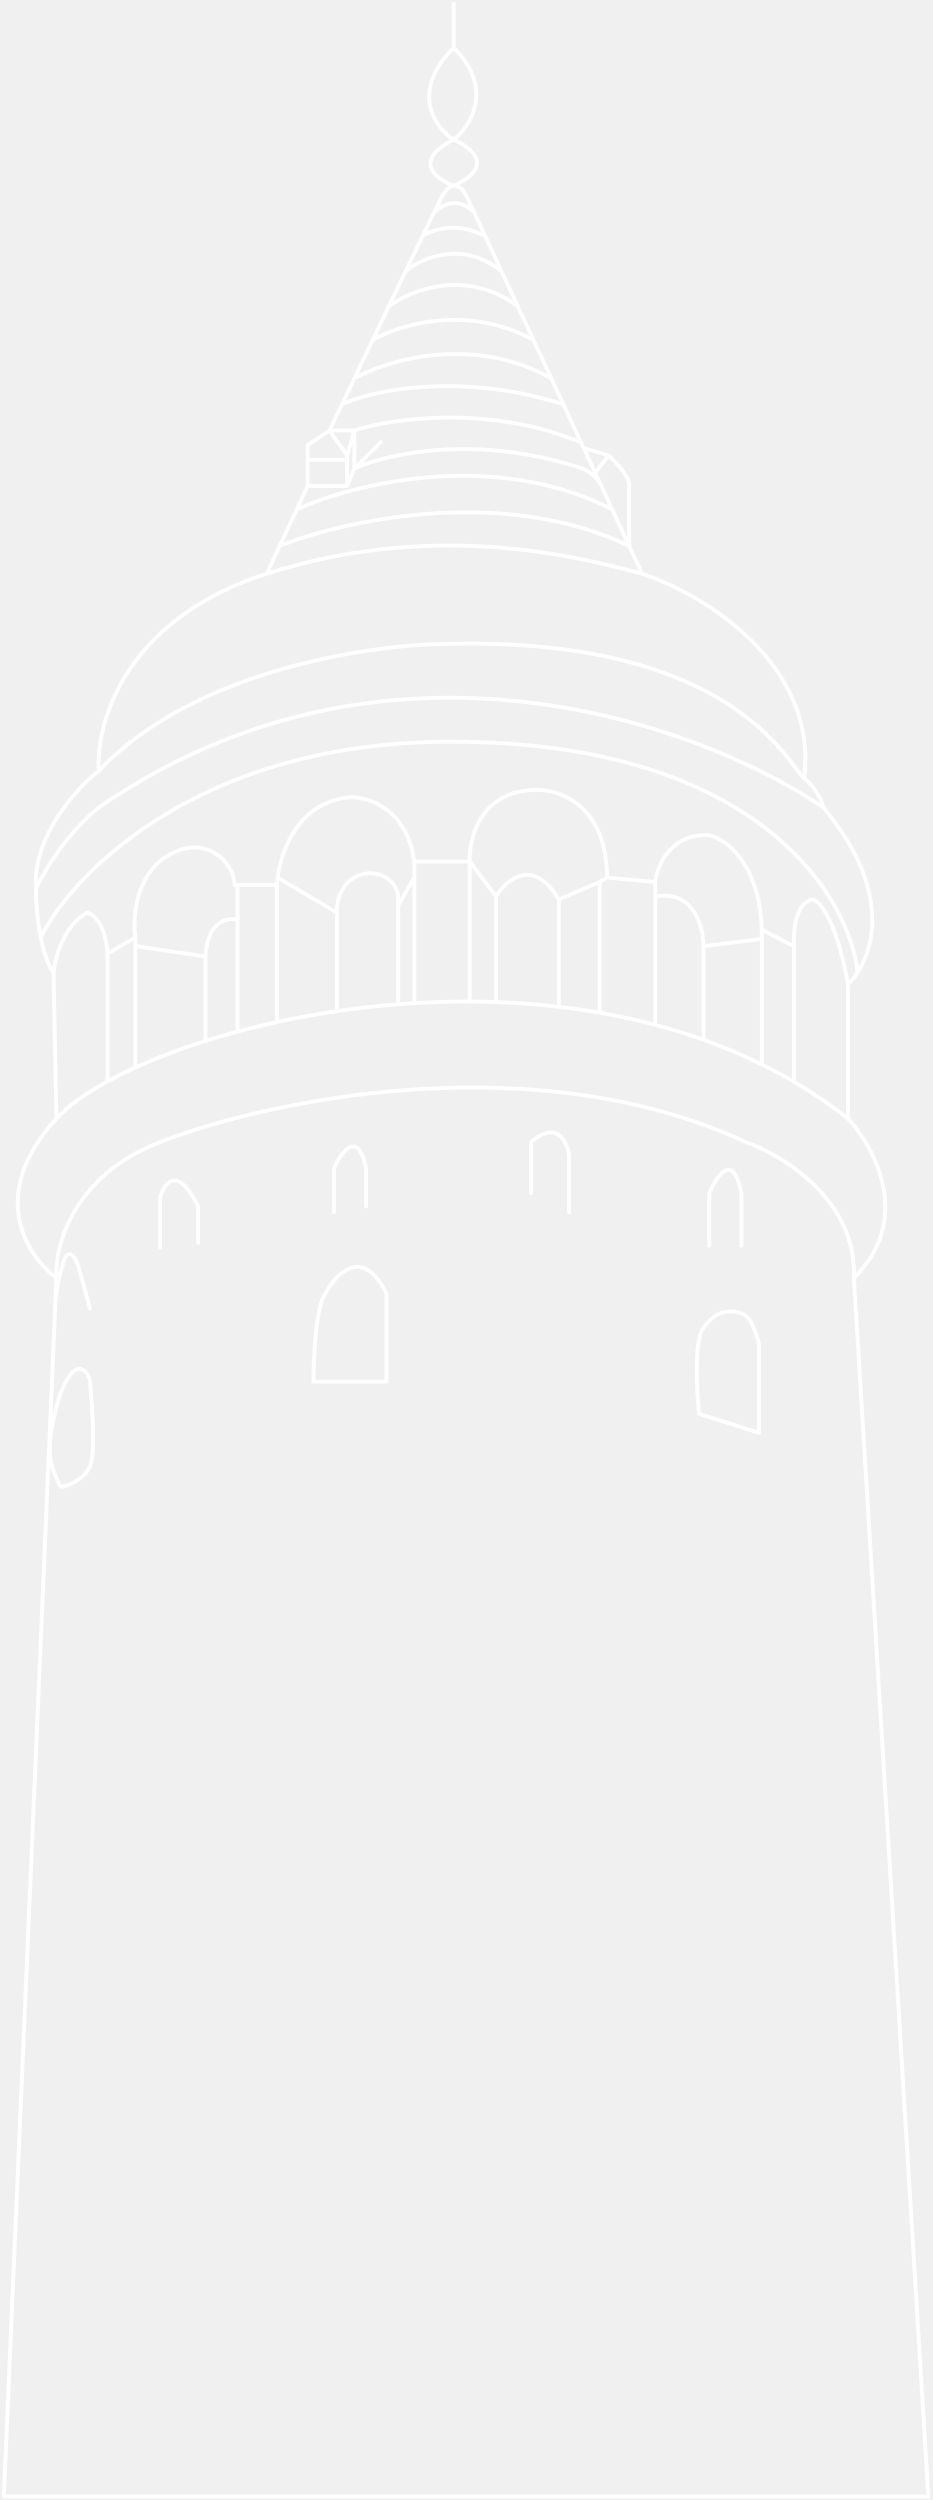
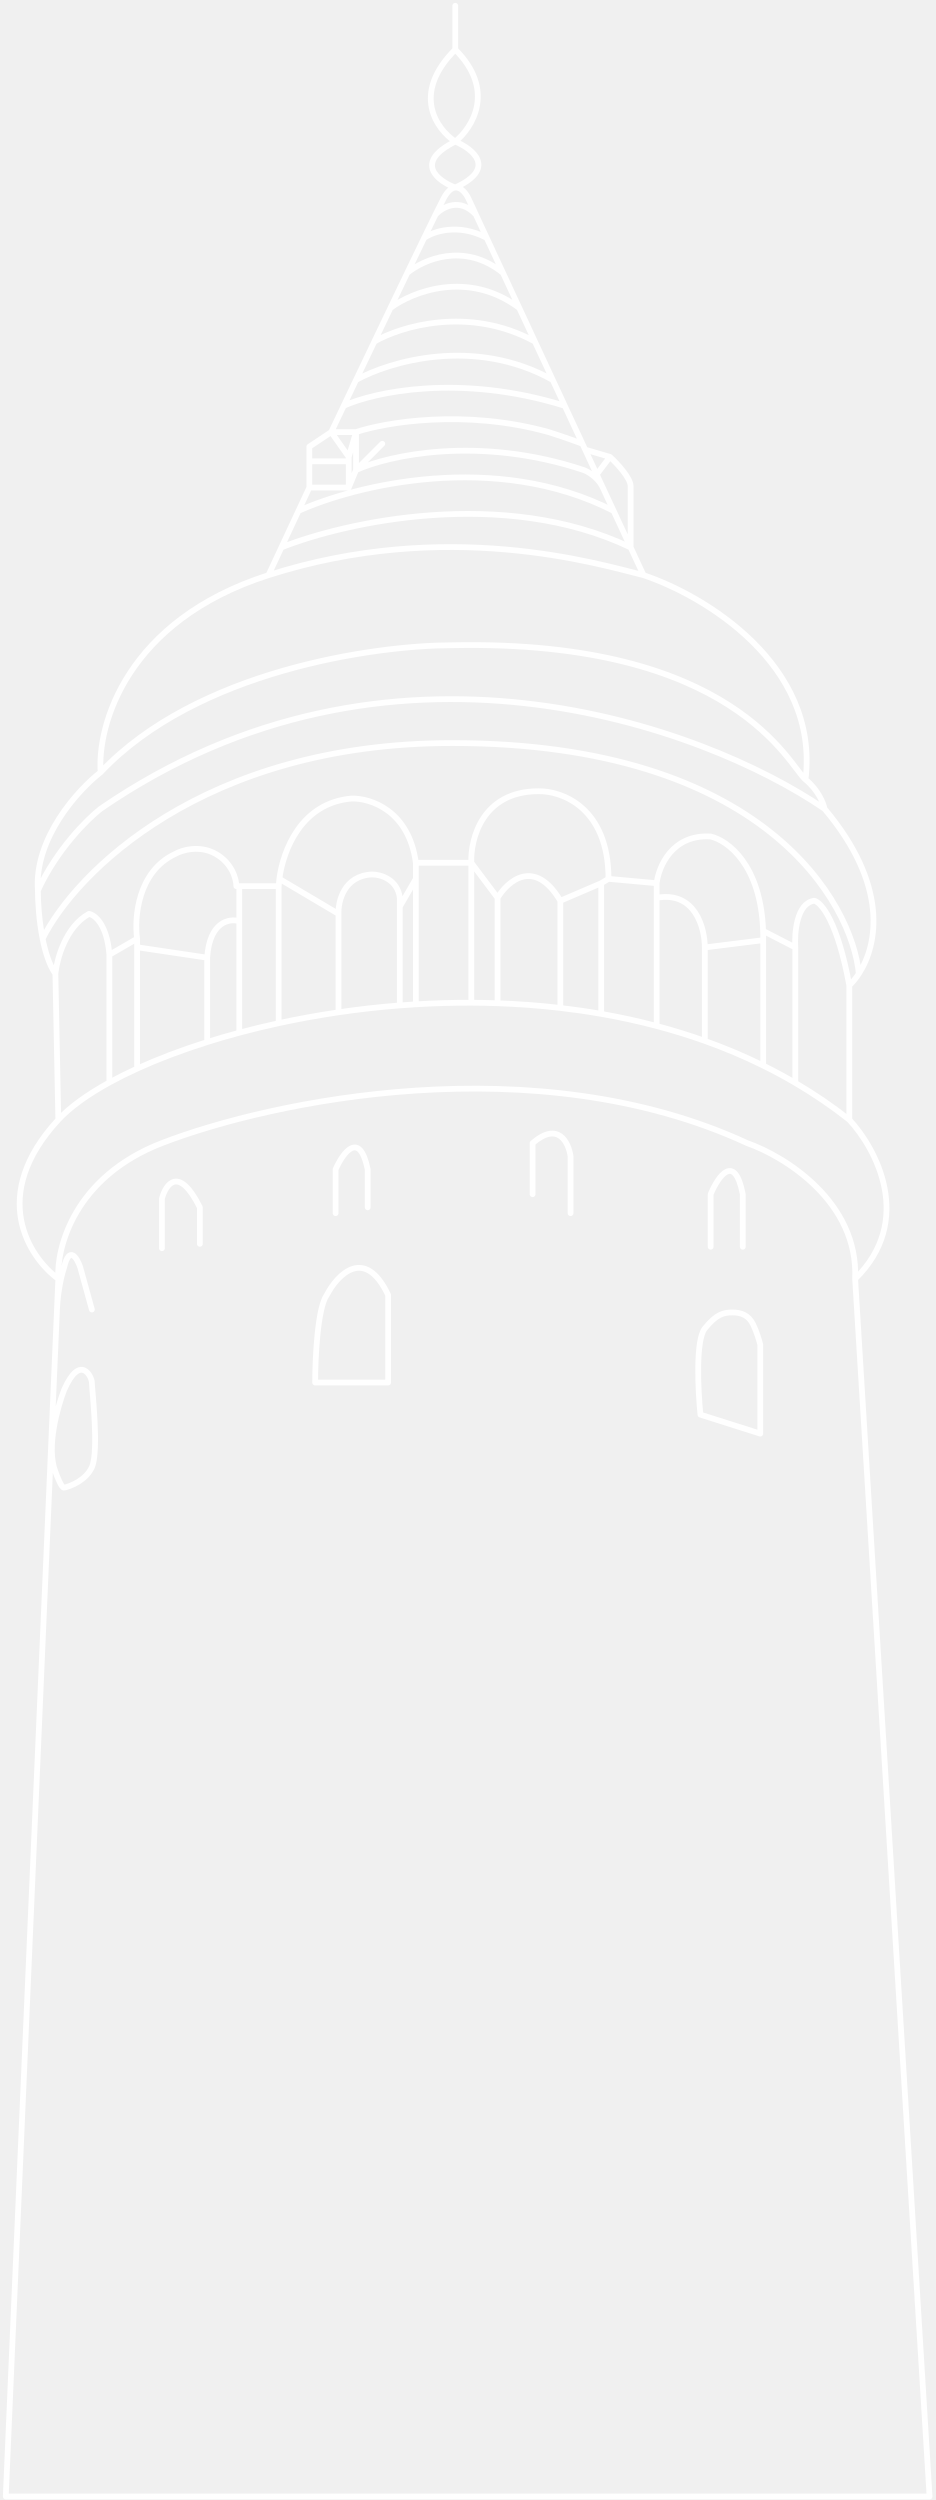
- <svg xmlns="http://www.w3.org/2000/svg" width="242" height="649" viewBox="0 0 242 649" fill="none">
-   <path d="M14.649 331.751C14.144 323.659 18.82 305.276 41.569 296.476C70.005 285.476 138.63 271.063 193.607 296.476C203.338 299.89 222.573 311.724 221.664 331.751M14.649 331.751C7.066 326.188 -3.55 310.131 14.649 290.407M14.649 331.751L14.306 339.716M221.664 331.751L241 648.089H1L14.306 339.716M221.664 331.751C237.133 316.579 227.098 297.867 220.147 290.407M14.649 290.407L13.891 252.477M14.649 290.407C17.615 287.193 22.14 283.901 27.919 280.726M220.147 290.407V255.511M220.147 290.407C215.658 286.864 210.969 283.681 206.118 280.832M220.147 255.511C220.975 254.718 221.825 253.701 222.621 252.477M220.147 255.511C217.114 238.855 212.817 233.905 211.047 233.512C206.498 234.119 205.866 241.857 206.118 245.65M213.701 209.616C182.232 188.122 100.564 158.031 25.645 209.616C22.232 212.271 14.194 220.236 9.341 230.857M213.701 209.616C230.406 229.461 227.533 244.924 222.621 252.477M213.701 209.616C213.449 208.225 212.109 204.761 208.773 202.03M9.341 230.857C9.341 233.742 9.637 238.695 10.568 243.374M9.341 230.857C8.36 217.202 19.801 204.685 25.645 200.133M13.891 252.477C12.328 250.262 11.268 246.895 10.568 243.374M13.891 252.477C14.27 248.684 16.545 240.263 22.611 236.926C24.128 237.179 27.313 239.657 27.919 247.546M10.568 243.374C19.006 226.432 52.109 192.547 117.019 192.547C198.156 192.547 220.925 234.271 222.621 252.477M208.773 202.03C204.602 198.616 190.573 165.617 117.019 167.134C96.924 167.134 50.517 173.734 25.645 200.133M208.773 202.03C212.412 171.989 182.232 154.111 166.687 148.928M25.645 200.133C24.76 187.996 32.242 160.762 69.246 148.928M69.246 148.928C115.502 134.135 154.555 145.893 166.687 148.928M69.246 148.928L72.608 141.721M166.687 148.928L163.337 141.721M85.55 111.756L79.863 115.549V119.342M85.55 111.756L90.1 118.204M85.55 111.756H91.995M85.55 111.756C86.525 109.705 87.62 107.404 88.798 104.929M79.863 126.17H90.1M79.863 126.17L77.032 132.238M79.863 126.17V119.342M90.1 118.204L91.995 111.756M90.1 118.204V119.342M90.1 126.17L91.995 121.618M90.1 126.17V119.342M72.608 141.721C89.096 135.146 130.324 125.942 163.337 141.721M72.608 141.721L77.032 132.238M163.337 141.721L158.928 132.238M163.337 141.721C163.337 137.296 163.337 127.914 163.337 125.79C163.337 123.666 159.757 119.848 157.967 118.204M77.032 132.238C91.507 125.664 128.152 116.459 158.928 132.238M158.928 132.238L155.93 125.79M91.995 111.756V121.618M91.995 111.756C99.578 109.227 120.204 105.687 142.043 111.756C143.262 112.135 146.725 113.273 150.816 114.791M91.995 121.618C100.336 117.825 123.844 112.515 151.142 121.618C152.186 121.997 154.604 123.363 155.93 125.79M91.995 121.618L98.82 114.791M90.1 119.342H79.863M155.93 125.79L154.519 122.756M150.816 114.791L146.231 104.929M150.816 114.791L151.521 116.308M88.798 104.929C96.574 101.389 118.946 96.432 146.231 104.929M88.798 104.929C89.809 102.804 90.883 100.551 91.995 98.218M146.231 104.929L143.111 98.218M91.995 98.218C100.543 93.453 122.734 86.781 143.111 98.218M91.995 98.218C93.528 95.003 95.136 91.635 96.758 88.239M143.111 98.218L138.472 88.239M96.758 88.239C103.533 84.32 121.359 78.833 138.472 88.239M96.758 88.239C98.151 85.326 99.555 82.391 100.932 79.515M138.472 88.239L134.416 79.515M100.932 79.515C106.518 75.343 121.034 69.502 134.416 79.515M100.932 79.515C102.436 76.377 103.908 73.308 105.301 70.412M134.416 79.515L130.183 70.412M105.301 70.412C109.389 66.999 120.089 62.219 130.183 70.412M105.301 70.412C106.893 67.102 108.382 64.016 109.694 61.309M130.183 70.412L125.951 61.309M109.694 61.309C112.024 59.665 118.537 57.364 125.951 61.309M109.694 61.309C110.827 58.971 111.828 56.915 112.652 55.24M125.951 61.309L123.129 55.24M112.652 55.24C113.622 53.267 114.345 51.822 114.744 51.068C115.79 49.091 116.832 48.314 117.777 48.228M112.652 55.24C114.39 53.344 118.918 50.688 123.129 55.24M123.129 55.24L121.19 51.068C120.566 49.742 119.298 48.089 117.777 48.228M117.777 48.228C113.227 46.519 106.858 41.737 117.777 36.275M117.777 48.228C128.697 43.225 122.327 38.175 117.777 36.275M117.777 36.275C112.975 33.114 106.251 23.91 117.777 12.379M117.777 36.275C122.201 32.735 128.393 23 117.777 12.379M117.777 12.379V1M27.919 247.546V280.726M27.919 247.546L35.123 243.374M27.919 280.726C30.141 279.506 32.548 278.303 35.123 277.128M35.123 243.374C34.365 237.937 35.275 225.926 44.981 221.374C46.75 220.363 51.351 218.947 55.597 221.374C59.844 223.802 60.905 227.949 60.905 229.719H61.663M35.123 243.374V277.128M71.9 229.719V265.321M71.9 229.719H61.663M71.9 229.719C71.932 229.133 71.99 228.497 72.079 227.822M71.9 265.321C68.389 266.084 64.971 266.914 61.663 267.8M71.9 265.321C76.906 264.234 82.103 263.284 87.445 262.499M61.663 229.719V238.822M61.663 267.8V238.822M61.663 267.8C58.797 268.569 56.013 269.38 53.322 270.228M61.663 238.822C59.136 238.064 53.929 238.898 53.322 248.305M53.322 248.305V270.228M53.322 248.305L35.502 245.65M53.322 270.228C46.627 272.337 40.508 274.67 35.123 277.128M107.54 223.65C105.72 209.995 95.66 206.834 90.858 206.961C77.781 208.074 73.062 220.337 72.079 227.822M107.54 223.65V227.822M107.54 223.65H121.948M107.54 260.418C106.144 260.502 104.754 260.599 103.37 260.707M107.54 260.418V227.822M107.54 260.418C112.288 260.133 117.1 259.99 121.948 260.008M72.079 227.822L87.445 236.926M87.445 236.926V262.499M87.445 236.926C87.319 233.638 88.886 226.988 96.166 226.684C98.314 226.684 102.763 227.898 103.37 232.753V235.029M87.445 262.499C92.631 261.737 97.953 261.13 103.37 260.707M103.37 260.707V235.029M103.37 235.029L107.54 227.822M121.948 223.65V260.008M121.948 223.65L128.773 232.753M121.948 223.65C121.695 217.455 124.829 205.064 139.389 205.064C145.455 204.938 157.588 209.312 157.588 227.822M121.948 260.008C124.216 260.017 126.492 260.06 128.773 260.141M128.773 232.753V260.141M128.773 232.753C131.427 228.328 138.403 222.285 145.076 233.512M128.773 260.141C134.191 260.332 139.638 260.731 145.076 261.363M145.076 233.512V261.363M145.076 233.512L155.692 228.96M145.076 261.363C148.622 261.775 152.164 262.286 155.692 262.903M155.692 228.96V262.903M155.692 228.96L157.588 227.822M155.692 262.903C160.531 263.748 165.342 264.792 170.1 266.051M157.588 227.822L170.1 228.96M170.1 228.96C170.605 224.662 174.118 216.216 184.128 216.823C188.477 217.817 197.175 224.116 197.755 241.342M170.1 228.96V232.753M170.1 266.051V232.753M170.1 266.051C174.319 267.168 178.496 268.455 182.611 269.923M197.777 276.332V243.753M197.777 276.332C192.844 273.894 187.776 271.765 182.611 269.923M197.777 276.332C200.604 277.729 203.387 279.227 206.118 280.832M197.777 243.753V242.236C197.772 241.935 197.765 241.637 197.755 241.342M197.777 243.753L182.611 245.65M182.611 245.65C182.611 240.592 180.109 230.933 170.1 232.753M182.611 245.65V269.923M197.755 241.342L206.118 245.65M206.118 245.65V280.832M151.521 116.308L157.967 118.204M151.521 116.308L154.519 122.756M157.967 118.204L154.519 122.756M184.128 323.406V309.752C186.024 305.2 190.346 298.828 192.469 309.752V323.406M147.73 314.682V299.89C147.224 296.35 144.545 290.711 137.872 296.476V309.752M86.687 314.682V303.303C88.583 299.005 92.905 292.986 95.028 303.303V313.165M41.569 323.786V310.889C42.58 307.096 45.967 302.241 51.426 313.165V322.648M23.37 339.716L20.337 328.717C19.512 326.314 17.523 322.951 16.166 328.717C15.639 330.234 14.528 334.558 14.306 339.716M81.379 358.681C81.379 352.486 81.986 339.261 84.412 335.923C87.193 330.613 94.27 323.179 100.336 335.923V358.681H81.379ZM181.474 367.026C180.842 360.831 180.185 347.682 182.611 344.647C185.645 340.854 187.54 340.475 189.815 340.475C192.09 340.475 193.986 341.234 195.123 343.509C196.033 345.33 196.766 347.808 197.019 348.82C197.019 353.371 197.019 362.778 197.019 363.992C197.019 365.205 197.019 369.808 197.019 371.957L181.474 367.026ZM16.166 385.991C17.935 385.612 21.853 384.019 23.37 380.681C25.265 376.509 23.37 360.199 23.37 358.681C23.37 357.164 20.337 351.095 16.166 360.578C14.396 365.13 11.464 375.75 13.891 381.819C14.396 383.277 15.559 386.152 16.166 385.991Z" stroke="white" stroke-linecap="round" stroke-linejoin="round" />
+ <svg xmlns="http://www.w3.org/2000/svg" width="162" height="433" viewBox="0 0 162 433" fill="none">
+   <path d="M10.1 221.501C9.763 216.106 12.88 203.851 28.046 197.984C47.003 190.651 92.754 181.042 129.404 197.984C135.892 200.26 148.716 208.149 148.109 221.501M10.1 221.501C5.044 217.792 -2.033 207.087 10.1 193.938M10.1 221.501L9.87 226.811M148.109 221.501L161 432.392H1L9.87 226.811M148.109 221.501C158.422 211.386 151.732 198.911 147.098 193.938M10.1 193.938L9.594 168.651M10.1 193.938C12.077 191.795 15.094 189.601 18.946 187.484M147.098 193.938V170.674M147.098 193.938C144.105 191.576 140.979 189.454 137.746 187.555M147.098 170.674C147.65 170.145 148.217 169.468 148.748 168.651M147.098 170.674C145.076 159.57 142.211 156.27 141.032 156.008C137.998 156.413 137.577 161.571 137.746 164.1M142.801 140.077C121.821 125.748 67.376 105.687 17.43 140.077C15.155 141.847 9.796 147.158 6.561 154.238M142.801 140.077C153.937 153.307 152.022 163.616 148.748 168.651M142.801 140.077C142.632 139.15 141.739 136.841 139.515 135.02M6.561 154.238C6.561 156.162 6.758 159.463 7.379 162.583M6.561 154.238C5.907 145.135 13.534 136.79 17.43 133.756M9.594 168.651C8.552 167.175 7.846 164.93 7.379 162.583M9.594 168.651C9.847 166.123 11.363 160.509 15.408 158.284C16.419 158.452 18.542 160.104 18.946 165.364M7.379 162.583C13.004 151.288 35.073 128.698 78.346 128.698C132.438 128.698 147.617 156.514 148.748 168.651M139.515 135.02C136.735 132.744 127.382 110.745 78.346 111.756C64.949 111.756 34.011 116.156 17.43 133.756M139.515 135.02C141.942 114.993 121.821 103.074 111.458 99.618M17.43 133.756C16.84 125.664 21.828 107.508 46.498 99.618M46.498 99.618C77.335 89.757 103.37 97.596 111.458 99.618M46.498 99.618L48.739 94.814M111.458 99.618L109.224 94.814M57.367 74.837L53.575 77.366V79.895M57.367 74.837L60.4 79.136M57.367 74.837H61.663M57.367 74.837C58.017 73.47 58.746 71.936 59.532 70.286M53.575 84.446H60.4M53.575 84.446L51.688 88.492M53.575 84.446V79.895M60.4 79.136L61.663 74.837M60.4 79.136V79.895M60.4 84.446L61.663 81.412M60.4 84.446V79.895M48.739 94.814C59.731 90.431 87.216 84.295 109.224 94.814M48.739 94.814L51.688 88.492M109.224 94.814L106.285 88.492M109.224 94.814C109.224 91.864 109.224 85.61 109.224 84.194C109.224 82.777 106.838 80.232 105.645 79.136M51.688 88.492C61.338 84.109 85.768 77.973 106.285 88.492M106.285 88.492L104.287 84.194M61.663 74.837V81.412M61.663 74.837C66.719 73.152 80.469 70.791 95.028 74.837C95.842 75.09 98.15 75.849 100.877 76.86M61.663 81.412C67.224 78.883 82.896 75.343 101.095 81.412C101.79 81.665 103.403 82.575 104.287 84.194M61.663 81.412L66.213 76.86M60.4 79.895H53.575M104.287 84.194L103.346 82.171M100.877 76.86L97.821 70.286M100.877 76.86L101.348 77.872M59.532 70.286C64.716 67.926 79.631 64.621 97.821 70.286M59.532 70.286C60.206 68.869 60.922 67.368 61.663 65.812M97.821 70.286L95.741 65.812M61.663 65.812C67.362 62.635 82.156 58.187 95.741 65.812M61.663 65.812C62.685 63.669 63.757 61.423 64.839 59.16M95.741 65.812L92.648 59.16M64.839 59.16C69.355 56.547 81.239 52.889 92.648 59.16M64.839 59.16C65.767 57.217 66.703 55.261 67.622 53.344M92.648 59.16L89.944 53.344M67.622 53.344C71.345 50.562 81.023 46.668 89.944 53.344M67.622 53.344C68.624 51.251 69.606 49.206 70.534 47.275M89.944 53.344L87.122 47.275M70.534 47.275C73.26 44.999 80.393 41.813 87.122 47.275M70.534 47.275C71.596 45.068 72.588 43.011 73.463 41.206M87.122 47.275L84.301 41.206M73.463 41.206C75.016 40.11 79.358 38.576 84.301 41.206M73.463 41.206C74.218 39.647 74.886 38.277 75.435 37.16M84.301 41.206L82.42 37.16M75.435 37.16C76.081 35.844 76.563 34.881 76.829 34.379C77.527 33.061 78.222 32.542 78.852 32.485M75.435 37.16C76.593 35.896 79.612 34.126 82.42 37.16M82.42 37.16L81.126 34.379C80.711 33.495 79.865 32.393 78.852 32.485M78.852 32.485C75.818 31.346 71.572 28.158 78.852 24.517M78.852 32.485C86.131 29.15 81.885 25.783 78.852 24.517M78.852 24.517C75.65 22.41 71.168 16.273 78.852 8.586M78.852 24.517C81.8 22.157 85.929 15.666 78.852 8.586M78.852 8.586V1M18.946 165.364V187.484M18.946 165.364L23.749 162.583M18.946 187.484C20.427 186.671 22.032 185.868 23.749 185.085M23.749 162.583C23.243 158.958 23.85 150.951 30.321 147.916C31.5 147.242 34.567 146.298 37.398 147.916C40.229 149.535 40.937 152.299 40.937 153.479H41.442M23.749 162.583V185.085M48.267 153.479V177.214M48.267 153.479H41.442M48.267 153.479C48.288 153.089 48.327 152.665 48.386 152.215M48.267 177.214C45.926 177.723 43.647 178.276 41.442 178.867M48.267 177.214C51.604 176.49 55.069 175.856 58.63 175.332M41.442 153.479V159.548M41.442 178.867V159.548M41.442 178.867C39.531 179.379 37.675 179.92 35.882 180.485M41.442 159.548C39.757 159.042 36.286 159.599 35.882 165.87M35.882 165.87V180.485M35.882 165.87L24.002 164.1M35.882 180.485C31.418 181.891 27.339 183.447 23.749 185.085M72.027 149.433C70.814 140.33 64.107 138.223 60.905 138.307C52.187 139.049 49.042 147.225 48.386 152.215M72.027 149.433V152.215M72.027 149.433H81.632M72.027 173.946C71.096 174.002 70.169 174.066 69.246 174.138M72.027 173.946V152.215M72.027 173.946C75.192 173.755 78.4 173.66 81.632 173.672M48.386 152.215L58.63 158.284M58.63 158.284V175.332M58.63 158.284C58.546 156.092 59.591 151.659 64.444 151.456C65.876 151.456 68.842 152.266 69.246 155.502V157.019M58.63 175.332C62.087 174.824 65.635 174.42 69.246 174.138M69.246 174.138V157.019M69.246 157.019L72.027 152.215M81.632 149.433V173.672M81.632 149.433L86.182 155.502M81.632 149.433C81.463 145.303 83.553 137.043 93.259 137.043C97.303 136.959 105.392 139.875 105.392 152.215M81.632 173.672C83.144 173.678 84.661 173.707 86.182 173.76M86.182 155.502V173.76M86.182 155.502C87.951 152.552 92.602 148.523 97.051 156.008M86.182 173.76C89.794 173.888 93.425 174.154 97.051 174.576M97.051 156.008V174.576M97.051 156.008L104.128 152.974M97.051 174.576C99.415 174.85 101.776 175.191 104.128 175.602M104.128 152.974V175.602M104.128 152.974L105.392 152.215M104.128 175.602C107.354 176.165 110.561 176.861 113.733 177.701M105.392 152.215L113.733 152.974M113.733 152.974C114.07 150.108 116.412 144.477 123.085 144.882C125.985 145.545 131.783 149.744 132.17 161.228M113.733 152.974V155.502M113.733 177.701V155.502M113.733 177.701C116.546 178.446 119.331 179.303 122.074 180.282M132.185 184.555V162.835M132.185 184.555C128.896 182.929 125.517 181.51 122.074 180.282M132.185 184.555C134.069 185.486 135.925 186.485 137.746 187.555M132.185 162.835V161.824C132.181 161.623 132.176 161.425 132.17 161.228M132.185 162.835L122.074 164.1M122.074 164.1C122.074 160.728 120.406 154.288 113.733 155.502M122.074 164.1V180.282M132.17 161.228L137.746 164.1M137.746 164.1V187.555M101.348 77.872L105.645 79.136M101.348 77.872L103.346 82.171M105.645 79.136L103.346 82.171M123.085 215.938V206.834C124.349 203.8 127.231 199.552 128.646 206.834V215.938M98.82 210.122V200.26C98.483 197.9 96.697 194.14 92.248 197.984V206.834M58.125 210.122V202.536C59.389 199.67 62.27 195.658 63.686 202.536V209.11M28.046 216.19V207.593C28.72 205.064 30.978 201.828 34.618 209.11V215.432M15.913 226.811L13.891 219.478C13.341 217.876 12.015 215.634 11.111 219.478C10.759 220.489 10.019 223.372 9.87 226.811M54.586 239.454C54.586 235.324 54.99 226.507 56.608 224.282C58.462 220.742 63.18 215.786 67.224 224.282V239.454H54.586ZM121.316 245.017C120.895 240.887 120.457 232.121 122.074 230.098C124.096 227.57 125.36 227.317 126.877 227.317C128.393 227.317 129.657 227.822 130.415 229.34C131.022 230.553 131.511 232.205 131.679 232.88C131.679 235.914 131.679 242.185 131.679 242.994C131.679 243.804 131.679 246.872 131.679 248.305L121.316 245.017ZM11.111 257.661C12.29 257.408 14.902 256.346 15.913 254.121C17.177 251.339 15.913 240.466 15.913 239.454C15.913 238.443 13.891 234.397 11.111 240.719C9.931 243.753 7.976 250.833 9.594 254.879C9.931 255.851 10.706 257.768 11.111 257.661Z" stroke="white" stroke-linecap="round" stroke-linejoin="round" />
</svg>
